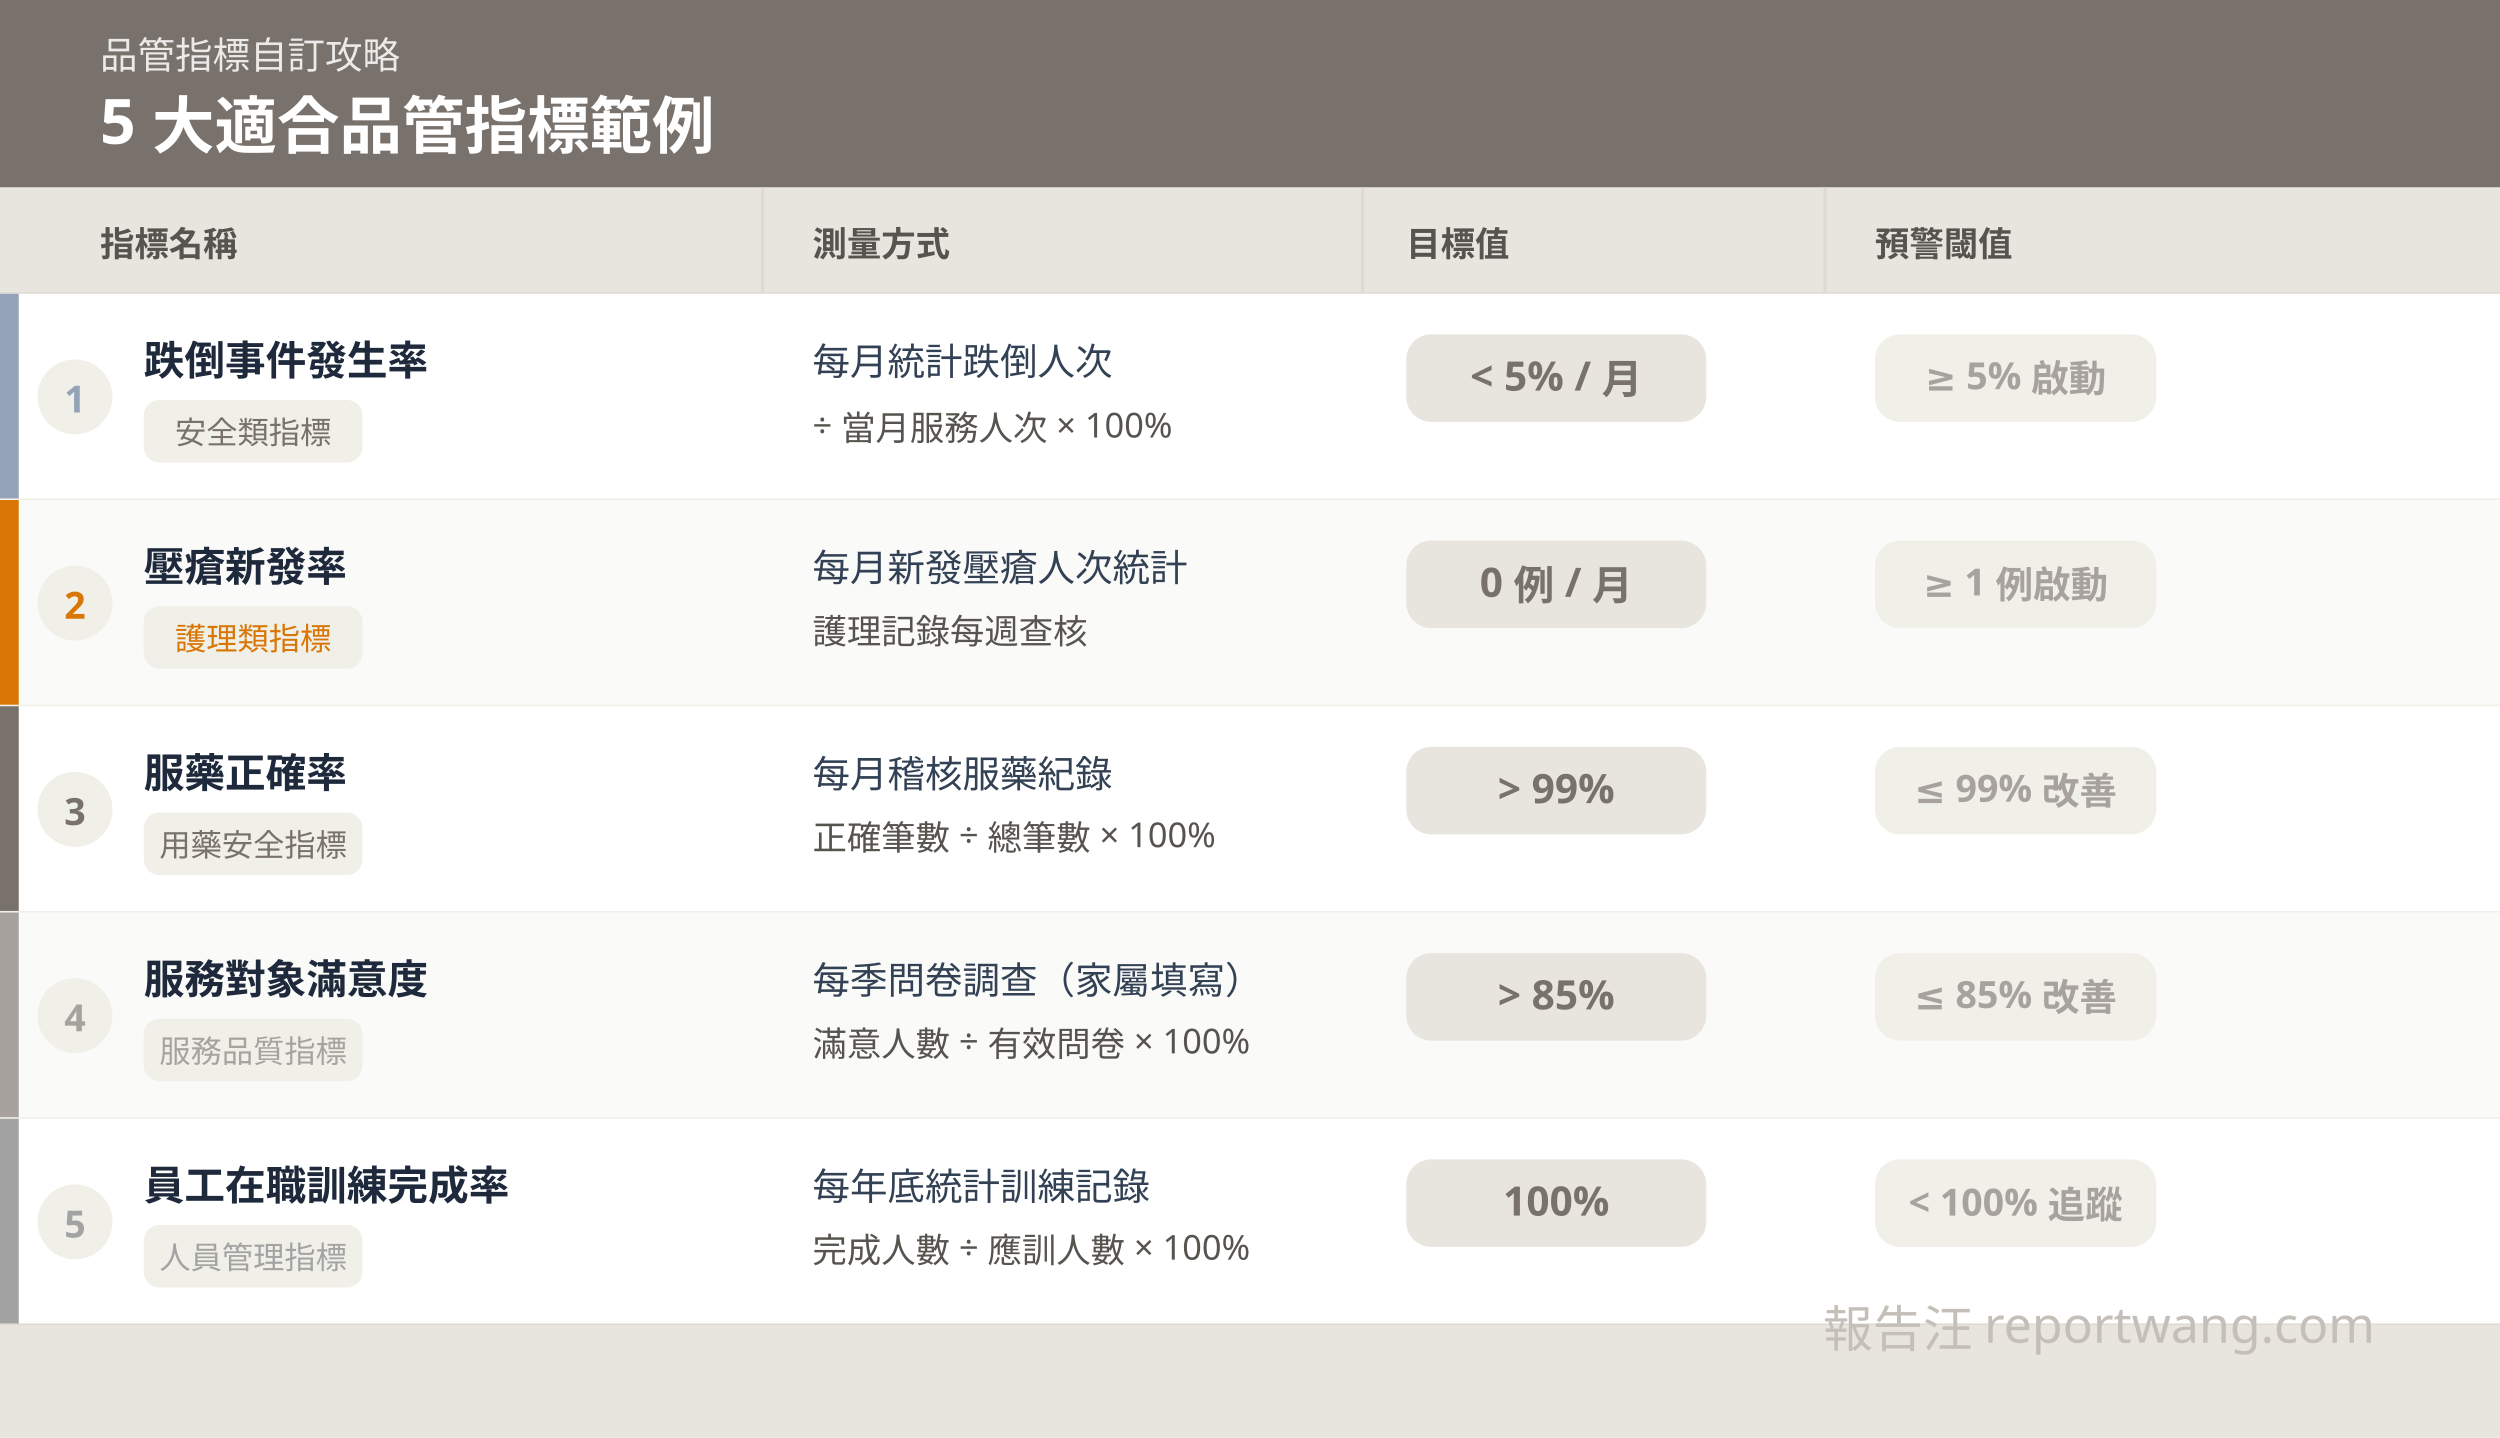
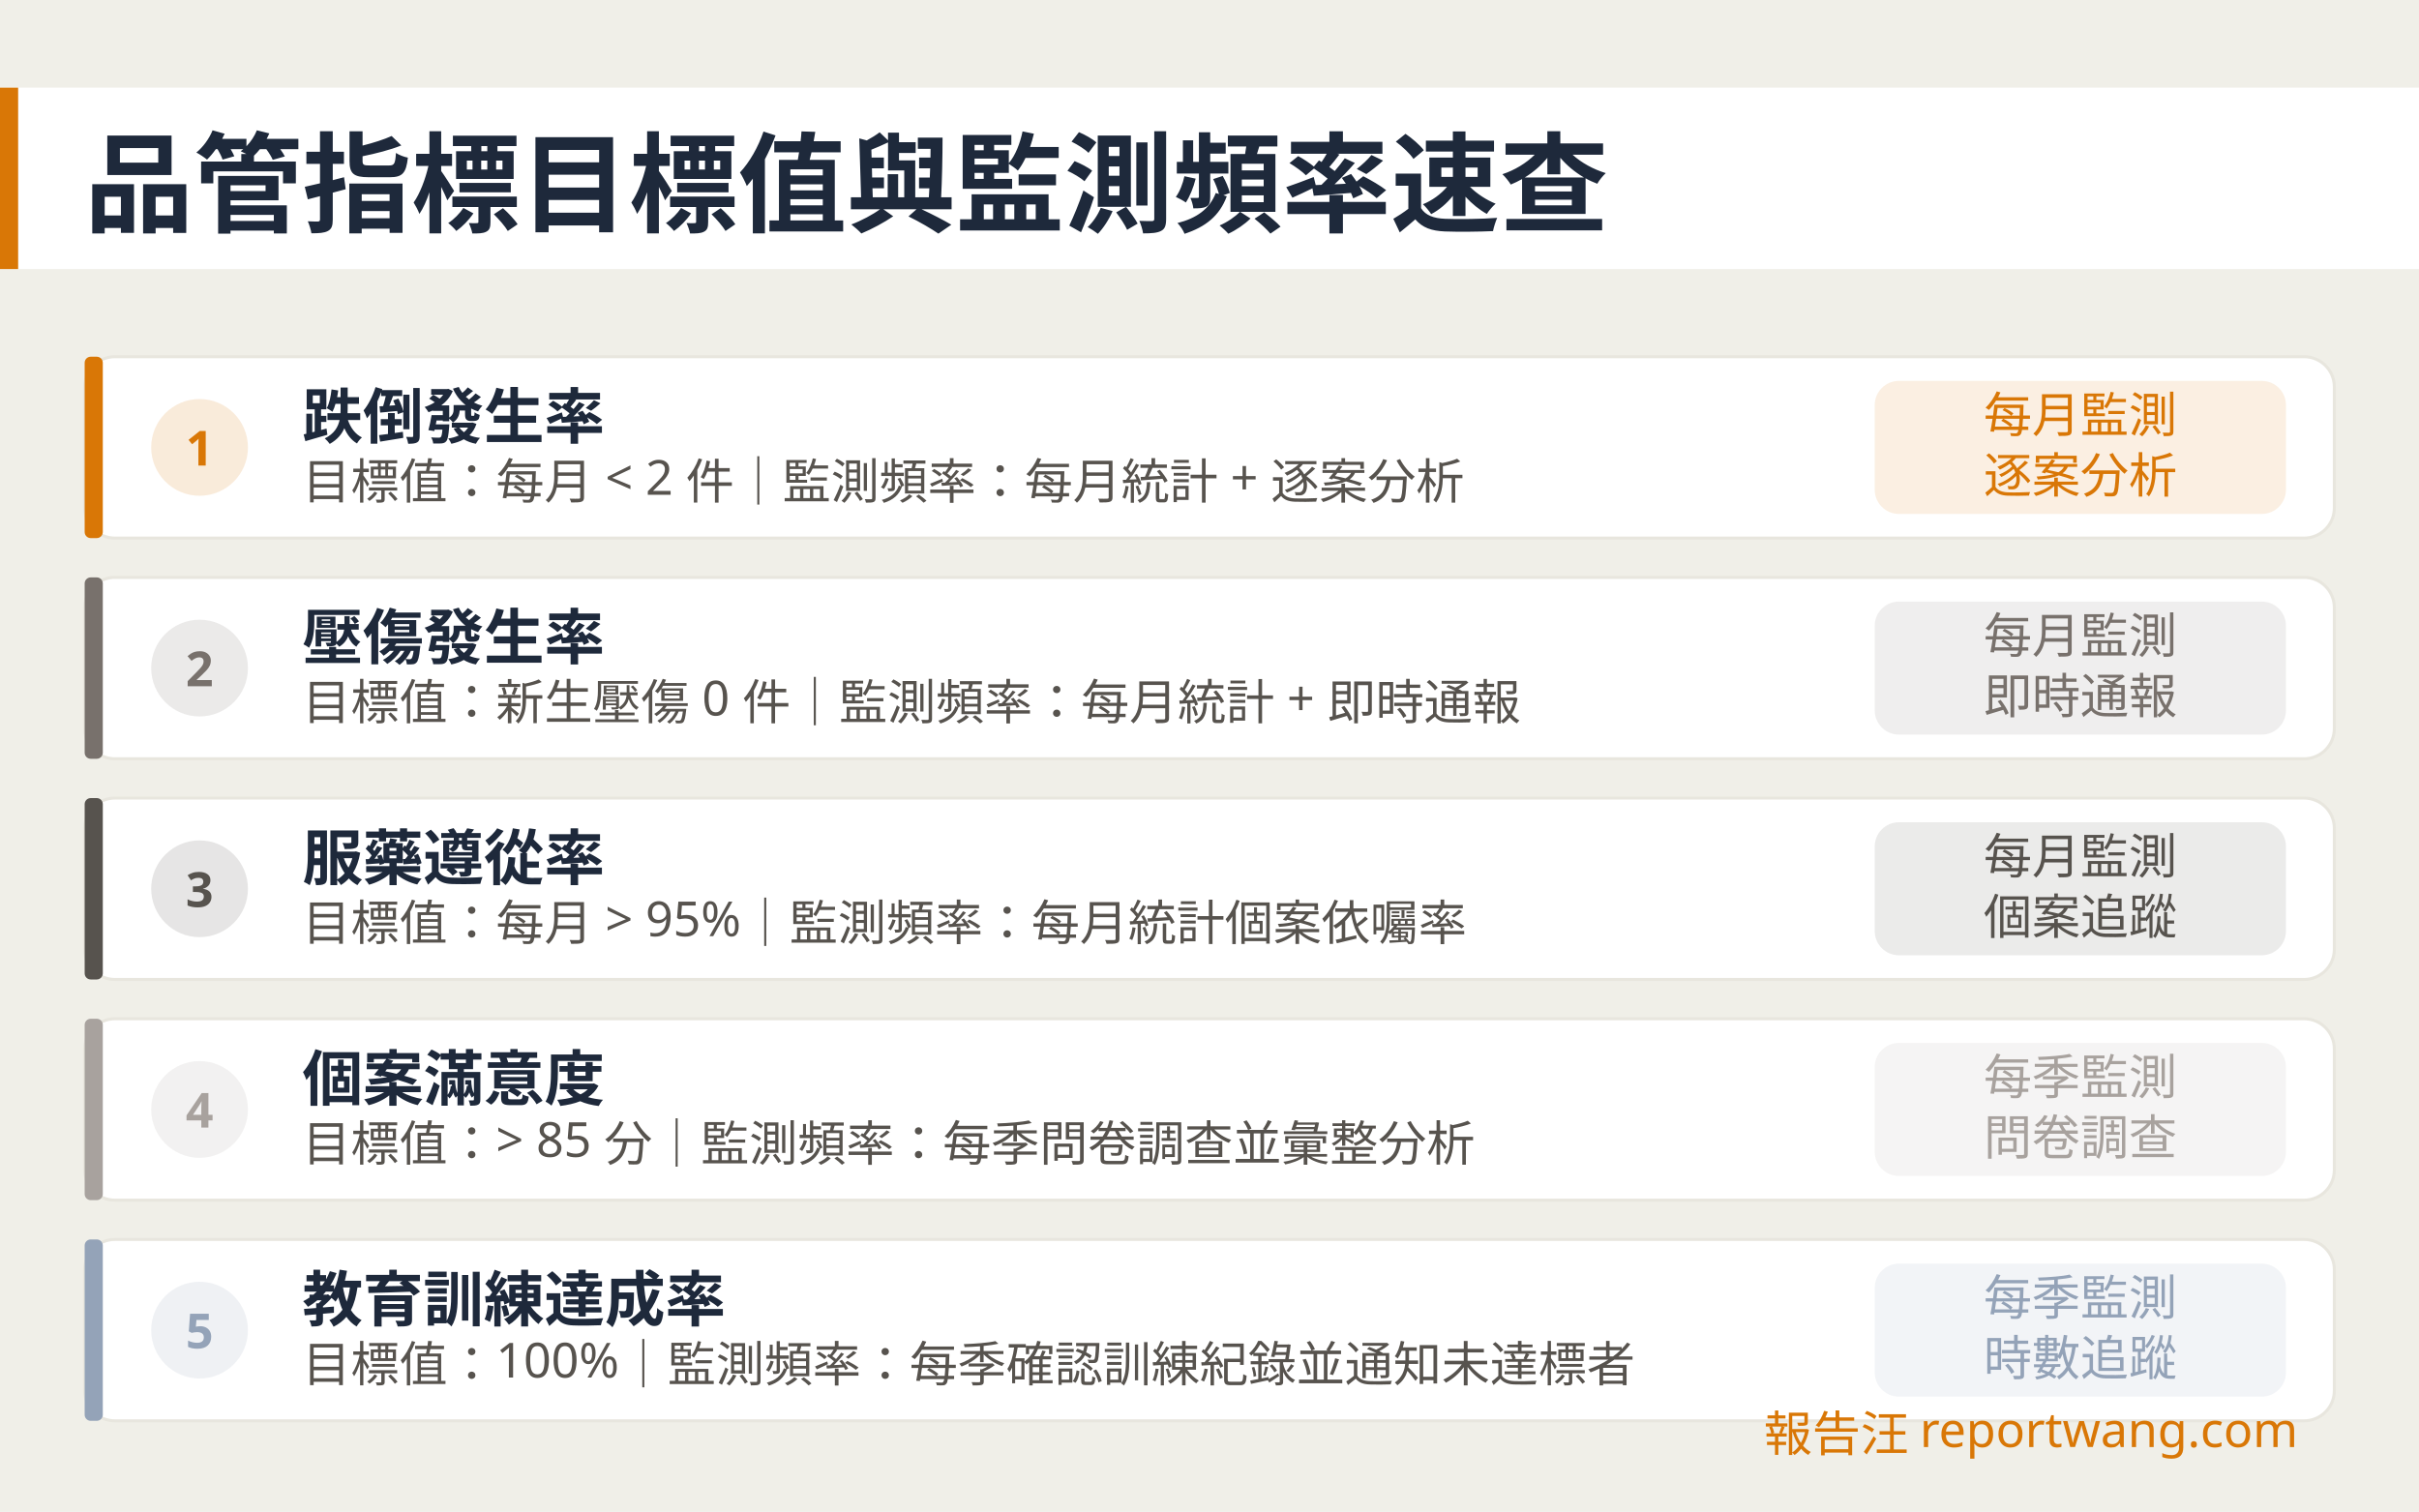
- <svg xmlns="http://www.w3.org/2000/svg" width="800" height="460" viewBox="0 0 800 460">
-   <rect width="800" height="460" fill="#f0efe8" />
-   <rect x="0" y="0" width="800" height="60" fill="#78716c" />
-   <text x="32" y="22" font-family="'Noto Sans TC', sans-serif" font-size="12" fill="rgba(255,255,255,0.85)">品管指標自訂攻略</text>
-   <text x="32" y="46" font-family="'Noto Sans TC', sans-serif" font-size="20" fill="white" font-weight="700">5 大適合品管指標範例</text>
-   <rect x="0" y="60" width="800" height="34" fill="#e8e5de" />
-   <line x1="0" y1="94" x2="800" y2="94" stroke="#dedad3" stroke-width="1" />
-   <text x="32" y="82" font-family="'Noto Sans TC', sans-serif" font-size="11" fill="#57534e" font-weight="600">指標名稱</text>
-   <text x="260" y="82" font-family="'Noto Sans TC', sans-serif" font-size="11" fill="#57534e" font-weight="600">測量方式</text>
-   <text x="450" y="82" font-family="'Noto Sans TC', sans-serif" font-size="11" fill="#57534e" font-weight="600">目標值</text>
-   <text x="600" y="82" font-family="'Noto Sans TC', sans-serif" font-size="11" fill="#57534e" font-weight="600">預警閾值</text>
-   <line x1="244" y1="60" x2="244" y2="460" stroke="#dedad3" stroke-width="1" />
-   <line x1="436" y1="60" x2="436" y2="460" stroke="#dedad3" stroke-width="1" />
-   <line x1="584" y1="60" x2="584" y2="460" stroke="#dedad3" stroke-width="1" />
-   <rect x="0" y="94" width="800" height="66" fill="white" />
-   <rect x="0" y="94" width="6" height="66" fill="#94a3b8" />
-   <circle cx="24" cy="127" r="12" fill="#f0efe8" />
-   <text x="24" y="132" text-anchor="middle" font-family="'Noto Sans TC', sans-serif" font-size="12" fill="#94a3b8" font-weight="700">1</text>
-   <text x="46" y="120" font-family="'Noto Sans TC', sans-serif" font-size="13" fill="#1e293b" font-weight="700">跌倒事件發生率</text>
-   <rect x="46" y="128" width="70" height="20" rx="5" fill="#f0efe8" />
-   <text x="81" y="142" text-anchor="middle" font-family="'Noto Sans TC', sans-serif" font-size="10" fill="#78716c">安全類指標</text>
-   <text x="260" y="120" font-family="'Noto Sans TC', sans-serif" font-size="12" fill="#334155">每月統計跌倒人次</text>
-   <text x="260" y="140" font-family="'Noto Sans TC', sans-serif" font-size="11" fill="#57534e">÷ 當月服務人次 × 100%</text>
-   <rect x="450" y="107" width="96" height="28" rx="8" fill="#e8e5de" />
-   <text x="498" y="125" text-anchor="middle" font-family="'Noto Sans TC', sans-serif" font-size="13" fill="#78716c" font-weight="700">&lt; 5% / 月</text>
-   <rect x="600" y="107" width="90" height="28" rx="8" fill="#f0efe8" />
-   <text x="645" y="125" text-anchor="middle" font-family="'Noto Sans TC', sans-serif" font-size="12" fill="#a8a29e" font-weight="600">≥ 5% 啟動</text>
-   <line x1="0" y1="160" x2="800" y2="160" stroke="#f0efe8" stroke-width="1" />
-   <rect x="0" y="160" width="800" height="66" fill="#fafaf9" />
-   <rect x="0" y="160" width="6" height="66" fill="#d97706" />
-   <circle cx="24" cy="193" r="12" fill="#f0efe8" />
-   <text x="24" y="198" text-anchor="middle" font-family="'Noto Sans TC', sans-serif" font-size="12" fill="#d97706" font-weight="700">2</text>
-   <text x="46" y="186" font-family="'Noto Sans TC', sans-serif" font-size="13" fill="#1e293b" font-weight="700">壓瘡新發率</text>
-   <rect x="46" y="194" width="70" height="20" rx="5" fill="#f0efe8" />
-   <text x="81" y="208" text-anchor="middle" font-family="'Noto Sans TC', sans-serif" font-size="10" fill="#d97706">護理類指標</text>
-   <text x="260" y="186" font-family="'Noto Sans TC', sans-serif" font-size="12" fill="#334155">每月新發壓瘡人次統計</text>
-   <text x="260" y="206" font-family="'Noto Sans TC', sans-serif" font-size="11" fill="#57534e">護理記錄每週查核</text>
-   <rect x="450" y="173" width="96" height="28" rx="8" fill="#e8e5de" />
-   <text x="498" y="191" text-anchor="middle" font-family="'Noto Sans TC', sans-serif" font-size="13" fill="#78716c" font-weight="700">0 例 / 月</text>
-   <rect x="600" y="173" width="90" height="28" rx="8" fill="#f0efe8" />
-   <text x="645" y="191" text-anchor="middle" font-family="'Noto Sans TC', sans-serif" font-size="12" fill="#a8a29e" font-weight="600">≥ 1 例啟動</text>
-   <line x1="0" y1="226" x2="800" y2="226" stroke="#f0efe8" stroke-width="1" />
-   <rect x="0" y="226" width="800" height="66" fill="white" />
-   <rect x="0" y="226" width="6" height="66" fill="#78716c" />
-   <circle cx="24" cy="259" r="12" fill="#f0efe8" />
-   <text x="24" y="264" text-anchor="middle" font-family="'Noto Sans TC', sans-serif" font-size="12" fill="#78716c" font-weight="700">3</text>
-   <text x="46" y="252" font-family="'Noto Sans TC', sans-serif" font-size="13" fill="#1e293b" font-weight="700">服藥正確率</text>
-   <rect x="46" y="260" width="70" height="20" rx="5" fill="#f0efe8" />
-   <text x="81" y="274" text-anchor="middle" font-family="'Noto Sans TC', sans-serif" font-size="10" fill="#78716c">用藥安全指標</text>
-   <text x="260" y="252" font-family="'Noto Sans TC', sans-serif" font-size="12" fill="#334155">每月稽核服藥紀錄</text>
-   <text x="260" y="272" font-family="'Noto Sans TC', sans-serif" font-size="11" fill="#57534e">正確筆數 ÷ 總筆數 × 100%</text>
-   <rect x="450" y="239" width="96" height="28" rx="8" fill="#e8e5de" />
-   <text x="498" y="257" text-anchor="middle" font-family="'Noto Sans TC', sans-serif" font-size="13" fill="#78716c" font-weight="700">&gt; 99%</text>
-   <rect x="600" y="239" width="90" height="28" rx="8" fill="#f0efe8" />
-   <text x="645" y="257" text-anchor="middle" font-family="'Noto Sans TC', sans-serif" font-size="12" fill="#a8a29e" font-weight="600">≤ 99% 改善</text>
-   <line x1="0" y1="292" x2="800" y2="292" stroke="#f0efe8" stroke-width="1" />
-   <rect x="0" y="292" width="800" height="66" fill="#fafaf9" />
-   <rect x="0" y="292" width="6" height="66" fill="#a8a29e" />
-   <circle cx="24" cy="325" r="12" fill="#f0efe8" />
-   <text x="24" y="330" text-anchor="middle" font-family="'Noto Sans TC', sans-serif" font-size="12" fill="#a8a29e" font-weight="700">4</text>
-   <text x="46" y="318" font-family="'Noto Sans TC', sans-serif" font-size="13" fill="#1e293b" font-weight="700">服務對象滿意度</text>
-   <rect x="46" y="326" width="70" height="20" rx="5" fill="#f0efe8" />
-   <text x="81" y="340" text-anchor="middle" font-family="'Noto Sans TC', sans-serif" font-size="10" fill="#a8a29e">服務品質指標</text>
-   <text x="260" y="318" font-family="'Noto Sans TC', sans-serif" font-size="12" fill="#334155">每季問卷調查（家屬填寫）</text>
-   <text x="260" y="338" font-family="'Noto Sans TC', sans-serif" font-size="11" fill="#57534e">滿意人數 ÷ 有效問卷 × 100%</text>
-   <rect x="450" y="305" width="96" height="28" rx="8" fill="#e8e5de" />
-   <text x="498" y="323" text-anchor="middle" font-family="'Noto Sans TC', sans-serif" font-size="13" fill="#78716c" font-weight="700">&gt; 85%</text>
-   <rect x="600" y="305" width="90" height="28" rx="8" fill="#f0efe8" />
-   <text x="645" y="323" text-anchor="middle" font-family="'Noto Sans TC', sans-serif" font-size="12" fill="#a8a29e" font-weight="600">≤ 85% 改善</text>
-   <line x1="0" y1="358" x2="800" y2="358" stroke="#f0efe8" stroke-width="1" />
-   <rect x="0" y="358" width="800" height="66" fill="white" />
-   <rect x="0" y="358" width="6" height="66" fill="#a3a3a3" />
-   <circle cx="24" cy="391" r="12" fill="#f0efe8" />
-   <text x="24" y="396" text-anchor="middle" font-family="'Noto Sans TC', sans-serif" font-size="12" fill="#a3a3a3" font-weight="700">5</text>
-   <text x="46" y="384" font-family="'Noto Sans TC', sans-serif" font-size="13" fill="#1e293b" font-weight="700">員工在職訓練完成率</text>
-   <rect x="46" y="392" width="70" height="20" rx="5" fill="#f0efe8" />
-   <text x="81" y="406" text-anchor="middle" font-family="'Noto Sans TC', sans-serif" font-size="10" fill="#a3a3a3">人員管理指標</text>
-   <text x="260" y="384" font-family="'Noto Sans TC', sans-serif" font-size="12" fill="#334155">每年底統計訓練記錄</text>
-   <text x="260" y="404" font-family="'Noto Sans TC', sans-serif" font-size="11" fill="#57534e">完成人數 ÷ 應訓人數 × 100%</text>
-   <rect x="450" y="371" width="96" height="28" rx="8" fill="#e8e5de" />
-   <text x="498" y="389" text-anchor="middle" font-family="'Noto Sans TC', sans-serif" font-size="13" fill="#78716c" font-weight="700">100%</text>
-   <rect x="600" y="371" width="90" height="28" rx="8" fill="#f0efe8" />
-   <text x="645" y="389" text-anchor="middle" font-family="'Noto Sans TC', sans-serif" font-size="12" fill="#a8a29e" font-weight="600">&lt; 100% 追蹤</text>
-   <line x1="0" y1="424" x2="800" y2="424" stroke="#dedad3" stroke-width="1" />
-   <rect x="0" y="424" width="800" height="36" fill="#e8e5de" />
-   <text x="760" y="431" font-size="16" fill="#c4bfb8" text-anchor="end" font-weight="400" font-family="'Noto Sans TC', sans-serif">報告汪 reportwang.com</text>
+ <svg xmlns="http://www.w3.org/2000/svg" width="800" height="500" viewBox="0 0 800 500" font-family="'Noto Sans TC', sans-serif">
+   <rect width="800" height="500" fill="#f0efe8" />
+   <rect x="0" y="29" width="800" height="60" fill="white" />
+   <rect x="0" y="29" width="6" height="60" fill="#d97706" />
+   <text x="28" y="74" font-size="36" fill="#1e293b" font-weight="700">品管指標目標值與監測頻率速查</text>
+   <rect x="28" y="118" width="744" height="60" rx="10" fill="white" stroke="#e8e6de" stroke-width="1" />
+   <rect x="28" y="118" width="6" height="60" rx="2" fill="#d97706" />
+   <circle cx="66" cy="148" r="16" fill="#d97706" opacity="0.15" />
+   <text x="66" y="154" font-size="16" fill="#d97706" text-anchor="middle" font-weight="900">1</text>
+   <text x="100" y="145" font-size="20" fill="#1e293b" font-weight="700">跌倒發生率</text>
+   <text x="100" y="165" font-size="16" fill="#57534e">目標值：每月 &lt; 2 件｜監測頻率：每月統計 + 逐案分析</text>
+   <rect x="620" y="126" width="136" height="44" rx="8" fill="#d97706" opacity="0.12" />
+   <text x="688" y="143" font-size="16" fill="#d97706" text-anchor="middle">每月監測</text>
+   <text x="688" y="163" font-size="16" fill="#d97706" text-anchor="middle">逐案分析</text>
+   <rect x="28" y="191" width="744" height="60" rx="10" fill="white" stroke="#e8e6de" stroke-width="1" />
+   <rect x="28" y="191" width="6" height="60" rx="2" fill="#78716c" />
+   <circle cx="66" cy="221" r="16" fill="#78716c" opacity="0.15" />
+   <text x="66" y="227" font-size="16" fill="#78716c" text-anchor="middle" font-weight="900">2</text>
+   <text x="100" y="218" font-size="20" fill="#1e293b" font-weight="700">壓傷發生率</text>
+   <text x="100" y="238" font-size="16" fill="#57534e">目標值：新生壓傷 0 件｜監測頻率：每月統計 + 即時通報</text>
+   <rect x="620" y="199" width="136" height="44" rx="8" fill="#78716c" opacity="0.12" />
+   <text x="688" y="216" font-size="16" fill="#78716c" text-anchor="middle">每月監測</text>
+   <text x="688" y="236" font-size="16" fill="#78716c" text-anchor="middle">即時通報</text>
+   <rect x="28" y="264" width="744" height="60" rx="10" fill="white" stroke="#e8e6de" stroke-width="1" />
+   <rect x="28" y="264" width="6" height="60" rx="2" fill="#57534e" />
+   <circle cx="66" cy="294" r="16" fill="#57534e" opacity="0.15" />
+   <text x="66" y="300" font-size="16" fill="#57534e" text-anchor="middle" font-weight="900">3</text>
+   <text x="100" y="291" font-size="20" fill="#1e293b" font-weight="700">服藥遵從率</text>
+   <text x="100" y="311" font-size="16" fill="#57534e">目標值：每月 &gt; 95%｜監測頻率：每月統計個案依囑率</text>
+   <rect x="620" y="272" width="136" height="44" rx="8" fill="#57534e" opacity="0.12" />
+   <text x="688" y="289" font-size="16" fill="#57534e" text-anchor="middle">每月監測</text>
+   <text x="688" y="309" font-size="16" fill="#57534e" text-anchor="middle">個案追蹤</text>
+   <rect x="28" y="337" width="744" height="60" rx="10" fill="white" stroke="#e8e6de" stroke-width="1" />
+   <rect x="28" y="337" width="6" height="60" rx="2" fill="#a8a29e" />
+   <circle cx="66" cy="367" r="16" fill="#a8a29e" opacity="0.15" />
+   <text x="66" y="373" font-size="16" fill="#a8a29e" text-anchor="middle" font-weight="900">4</text>
+   <text x="100" y="364" font-size="20" fill="#1e293b" font-weight="700">個案滿意度</text>
+   <text x="100" y="384" font-size="16" fill="#57534e">目標值：&gt; 85 分｜監測頻率：每季問卷調查並彙整分析</text>
+   <rect x="620" y="345" width="136" height="44" rx="8" fill="#a8a29e" opacity="0.12" />
+   <text x="688" y="362" font-size="16" fill="#a8a29e" text-anchor="middle">每季監測</text>
+   <text x="688" y="382" font-size="16" fill="#a8a29e" text-anchor="middle">問卷調查</text>
+   <rect x="28" y="410" width="744" height="60" rx="10" fill="white" stroke="#e8e6de" stroke-width="1" />
+   <rect x="28" y="410" width="6" height="60" rx="2" fill="#94a3b8" />
+   <circle cx="66" cy="440" r="16" fill="#94a3b8" opacity="0.15" />
+   <text x="66" y="446" font-size="16" fill="#94a3b8" text-anchor="middle" font-weight="900">5</text>
+   <text x="100" y="437" font-size="20" fill="#1e293b" font-weight="700">教育訓練達成率</text>
+   <text x="100" y="457" font-size="16" fill="#57534e">目標值：100%｜監測頻率：每季確認訓練紀錄並通知未達標者</text>
+   <rect x="620" y="418" width="136" height="44" rx="8" fill="#94a3b8" opacity="0.12" />
+   <text x="688" y="435" font-size="16" fill="#94a3b8" text-anchor="middle">每季監測</text>
+   <text x="688" y="455" font-size="16" fill="#94a3b8" text-anchor="middle">時數追蹤</text>
+   <text x="760" y="480" font-size="16" fill="#d97706" text-anchor="end" font-weight="400">報告汪 reportwang.com</text>
</svg>
